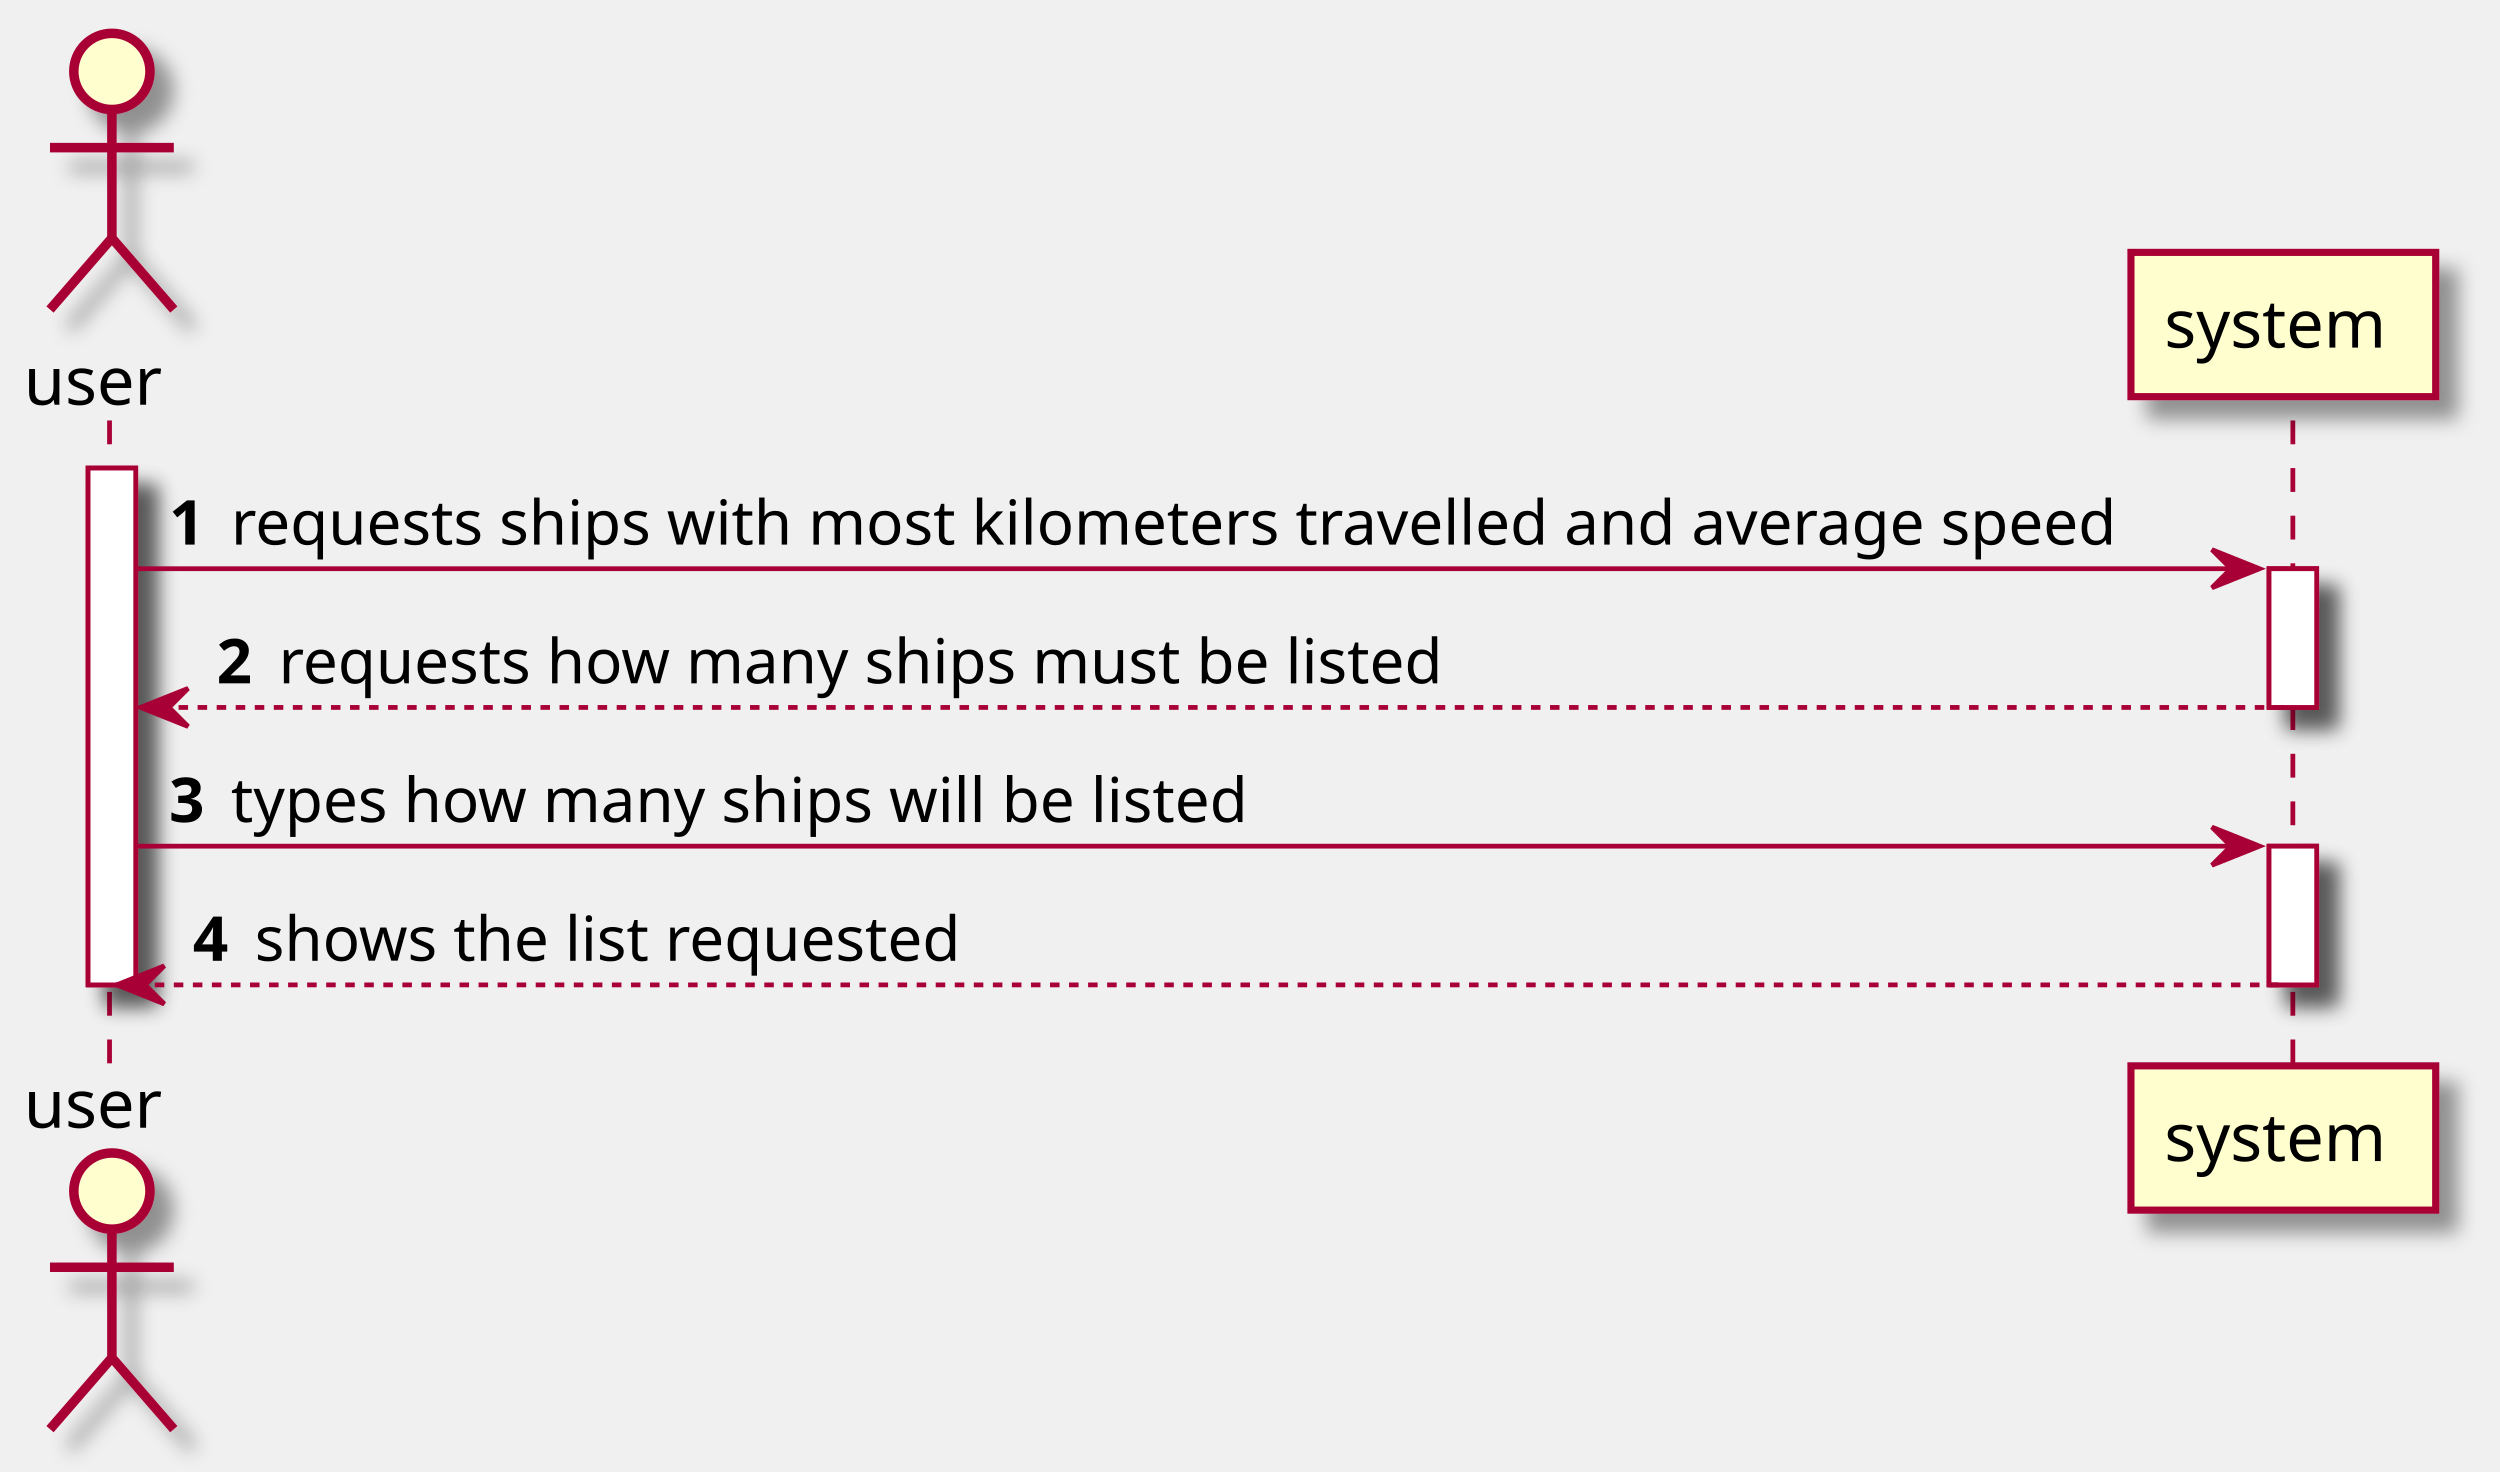
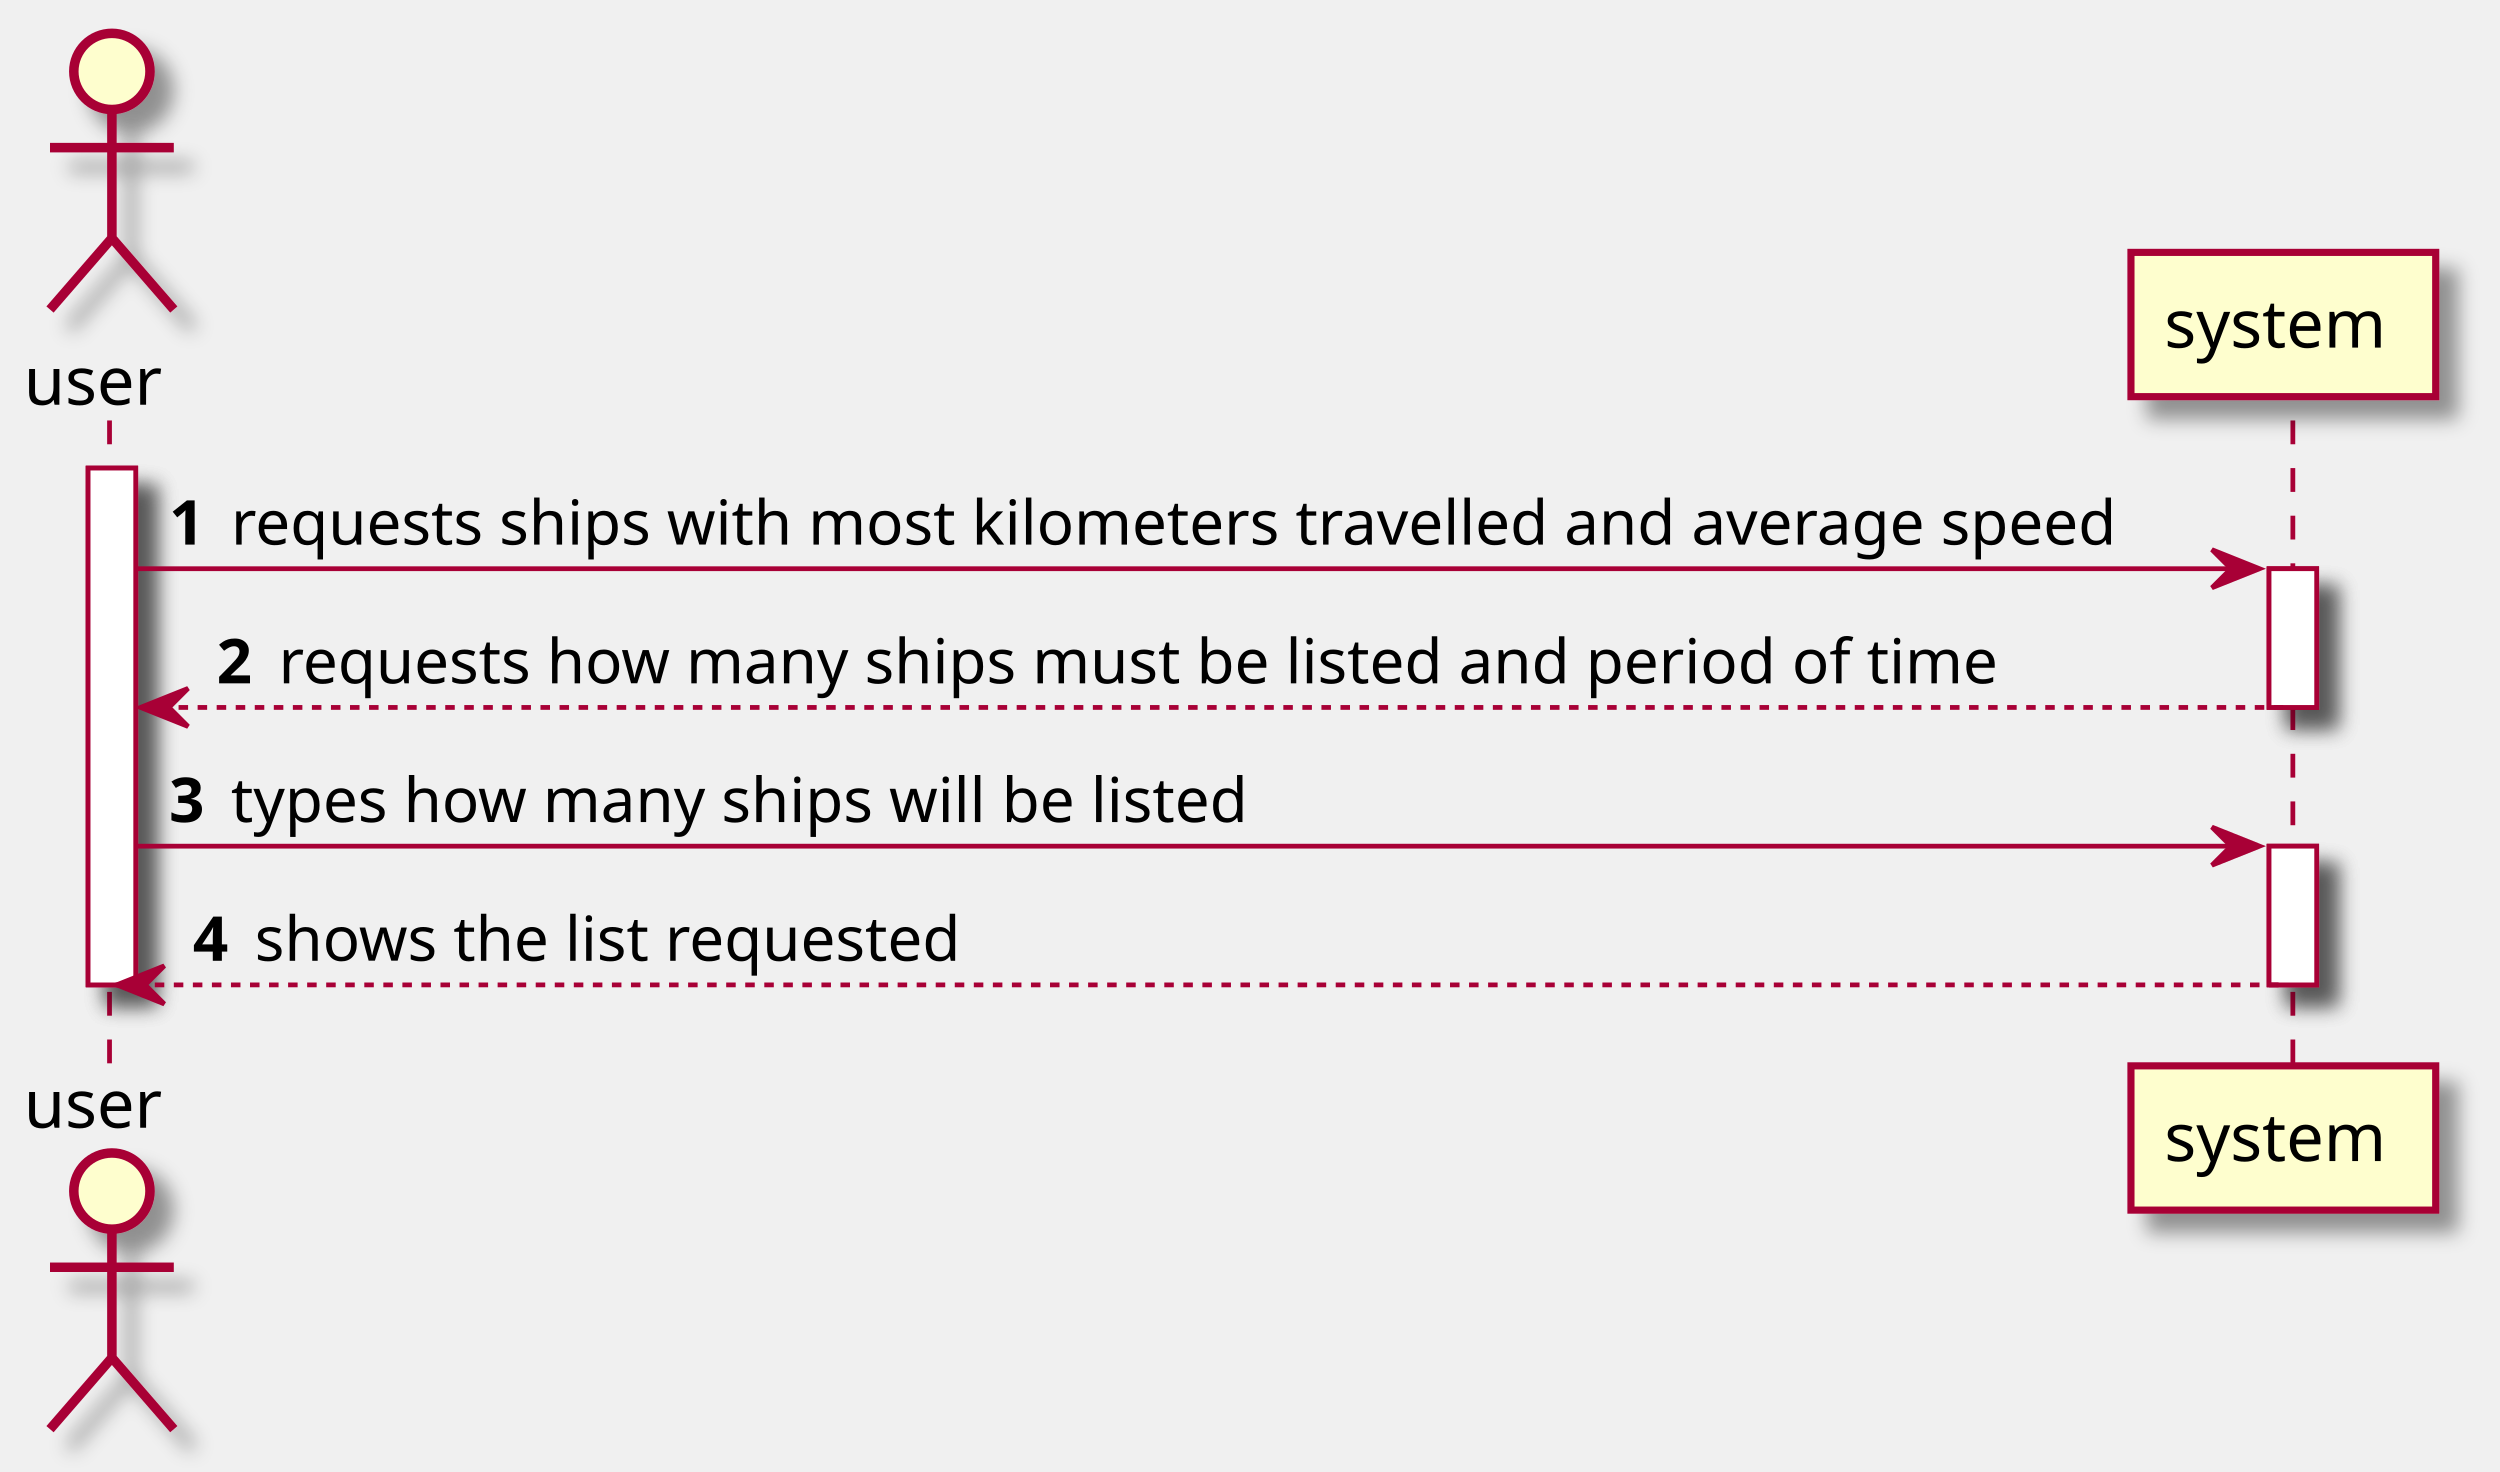
<svg xmlns="http://www.w3.org/2000/svg" contentScriptType="application/ecmascript" contentStyleType="text/css" height="309px" preserveAspectRatio="none" style="width:525px;height:309px;background:#FFFFFF;" version="1.1" viewBox="0 0 525 309" width="525px" zoomAndPan="magnify">
  <defs>
-     <filter height="300%" id="fgf6i7ht5uurq" width="300%" x="-1" y="-1">
+     <filter height="300%" id="fa13jtdhqawp0" width="300%" x="-1" y="-1">
      <feGaussianBlur result="blurOut" stdDeviation="2.0" />
      <feColorMatrix in="blurOut" result="blurOut2" type="matrix" values="0 0 0 0 0 0 0 0 0 0 0 0 0 0 0 0 0 0 .4 0" />
      <feOffset dx="4.0" dy="4.0" in="blurOut2" result="blurOut3" />
      <feBlend in="SourceGraphic" in2="blurOut3" mode="normal" />
    </filter>
  </defs>
  <g>
-     <rect fill="#FFFFFF" filter="url(#fgf6i7ht5uurq)" height="108.531" style="stroke:#A80036;stroke-width:1.0;" width="10" x="18.5" y="98.297" />
-     <rect fill="#FFFFFF" filter="url(#fgf6i7ht5uurq)" height="29.133" style="stroke:#A80036;stroke-width:1.0;" width="10" x="476.5" y="119.43" />
-     <rect fill="#FFFFFF" filter="url(#fgf6i7ht5uurq)" height="29.133" style="stroke:#A80036;stroke-width:1.0;" width="10" x="476.5" y="177.695" />
+     <rect fill="#FFFFFF" filter="url(#fa13jtdhqawp0)" height="108.531" style="stroke:#A80036;stroke-width:1.0;" width="10" x="18.5" y="98.297" />
+     <rect fill="#FFFFFF" filter="url(#fa13jtdhqawp0)" height="29.133" style="stroke:#A80036;stroke-width:1.0;" width="10" x="476.5" y="119.43" />
+     <rect fill="#FFFFFF" filter="url(#fa13jtdhqawp0)" height="29.133" style="stroke:#A80036;stroke-width:1.0;" width="10" x="476.5" y="177.695" />
    <line style="stroke:#A80036;stroke-width:1.0;stroke-dasharray:5.0,5.0;" x1="23" x2="23" y1="88.297" y2="224.828" />
    <line style="stroke:#A80036;stroke-width:1.0;stroke-dasharray:5.0,5.0;" x1="481.5" x2="481.5" y1="88.297" y2="224.828" />
    <text fill="#000000" font-family="sans-serif" font-size="14" lengthAdjust="spacing" textLength="31" x="5" y="84.995">user</text>
-     <ellipse cx="23.5" cy="15" fill="#FEFECE" filter="url(#fgf6i7ht5uurq)" rx="8" ry="8" style="stroke:#A80036;stroke-width:2.0;" />
-     <path d="M23.5,23 L23.5,50 M10.5,31 L36.5,31 M23.5,50 L10.5,65 M23.5,50 L36.5,65 " fill="none" filter="url(#fgf6i7ht5uurq)" style="stroke:#A80036;stroke-width:2.0;" />
+     <ellipse cx="23.5" cy="15" fill="#FEFECE" filter="url(#fa13jtdhqawp0)" rx="8" ry="8" style="stroke:#A80036;stroke-width:2.0;" />
+     <path d="M23.5,23 L23.5,50 M10.5,31 L36.5,31 M23.5,50 L10.5,65 M23.5,50 L36.5,65 " fill="none" filter="url(#fa13jtdhqawp0)" style="stroke:#A80036;stroke-width:2.0;" />
    <text fill="#000000" font-family="sans-serif" font-size="14" lengthAdjust="spacing" textLength="31" x="5" y="236.823">user</text>
-     <ellipse cx="23.5" cy="250.125" fill="#FEFECE" filter="url(#fgf6i7ht5uurq)" rx="8" ry="8" style="stroke:#A80036;stroke-width:2.0;" />
-     <path d="M23.5,258.125 L23.5,285.125 M10.5,266.125 L36.5,266.125 M23.5,285.125 L10.5,300.125 M23.5,285.125 L36.5,300.125 " fill="none" filter="url(#fgf6i7ht5uurq)" style="stroke:#A80036;stroke-width:2.0;" />
-     <rect fill="#FEFECE" filter="url(#fgf6i7ht5uurq)" height="30.297" style="stroke:#A80036;stroke-width:1.5;" width="64" x="447.5" y="53" />
+     <ellipse cx="23.5" cy="250.125" fill="#FEFECE" filter="url(#fa13jtdhqawp0)" rx="8" ry="8" style="stroke:#A80036;stroke-width:2.0;" />
+     <path d="M23.5,258.125 L23.5,285.125 M10.5,266.125 L36.5,266.125 M23.5,285.125 L10.5,300.125 M23.5,285.125 L36.5,300.125 " fill="none" filter="url(#fa13jtdhqawp0)" style="stroke:#A80036;stroke-width:2.0;" />
+     <rect fill="#FEFECE" filter="url(#fa13jtdhqawp0)" height="30.297" style="stroke:#A80036;stroke-width:1.5;" width="64" x="447.5" y="53" />
    <text fill="#000000" font-family="sans-serif" font-size="14" lengthAdjust="spacing" textLength="50" x="454.5" y="72.995">system</text>
-     <rect fill="#FEFECE" filter="url(#fgf6i7ht5uurq)" height="30.297" style="stroke:#A80036;stroke-width:1.5;" width="64" x="447.5" y="223.828" />
+     <rect fill="#FEFECE" filter="url(#fa13jtdhqawp0)" height="30.297" style="stroke:#A80036;stroke-width:1.5;" width="64" x="447.5" y="223.828" />
    <text fill="#000000" font-family="sans-serif" font-size="14" lengthAdjust="spacing" textLength="50" x="454.5" y="243.823">system</text>
-     <rect fill="#FFFFFF" filter="url(#fgf6i7ht5uurq)" height="108.531" style="stroke:#A80036;stroke-width:1.0;" width="10" x="18.5" y="98.297" />
-     <rect fill="#FFFFFF" filter="url(#fgf6i7ht5uurq)" height="29.133" style="stroke:#A80036;stroke-width:1.0;" width="10" x="476.5" y="119.43" />
-     <rect fill="#FFFFFF" filter="url(#fgf6i7ht5uurq)" height="29.133" style="stroke:#A80036;stroke-width:1.0;" width="10" x="476.5" y="177.695" />
+     <rect fill="#FFFFFF" filter="url(#fa13jtdhqawp0)" height="108.531" style="stroke:#A80036;stroke-width:1.0;" width="10" x="18.5" y="98.297" />
+     <rect fill="#FFFFFF" filter="url(#fa13jtdhqawp0)" height="29.133" style="stroke:#A80036;stroke-width:1.0;" width="10" x="476.5" y="119.43" />
+     <rect fill="#FFFFFF" filter="url(#fa13jtdhqawp0)" height="29.133" style="stroke:#A80036;stroke-width:1.0;" width="10" x="476.5" y="177.695" />
    <polygon fill="#A80036" points="464.5,115.43,474.5,119.43,464.5,123.43,468.5,119.43" style="stroke:#A80036;stroke-width:1.0;" />
    <line style="stroke:#A80036;stroke-width:1.0;" x1="28.5" x2="470.5" y1="119.43" y2="119.43" />
    <text fill="#000000" font-family="sans-serif" font-size="13" font-weight="bold" lengthAdjust="spacing" textLength="9" x="35.5" y="114.364">1</text>
    <text fill="#000000" font-family="sans-serif" font-size="13" lengthAdjust="spacing" textLength="416" x="48.5" y="114.364">requests ships with most kilometers travelled and average speed</text>
    <polygon fill="#A80036" points="39.5,144.562,29.5,148.562,39.5,152.562,35.5,148.562" style="stroke:#A80036;stroke-width:1.0;" />
    <line style="stroke:#A80036;stroke-width:1.0;stroke-dasharray:2.0,2.0;" x1="33.5" x2="480.5" y1="148.562" y2="148.562" />
    <text fill="#000000" font-family="sans-serif" font-size="13" font-weight="bold" lengthAdjust="spacing" textLength="9" x="45.5" y="143.497">2</text>
-     <text fill="#000000" font-family="sans-serif" font-size="13" lengthAdjust="spacing" textLength="257" x="58.5" y="143.497">requests how many ships must be listed</text>
+     <text fill="#000000" font-family="sans-serif" font-size="13" lengthAdjust="spacing" textLength="378" x="58.5" y="143.497">requests how many ships must be listed and period of time</text>
    <polygon fill="#A80036" points="464.5,173.695,474.5,177.695,464.5,181.695,468.5,177.695" style="stroke:#A80036;stroke-width:1.0;" />
    <line style="stroke:#A80036;stroke-width:1.0;" x1="28.5" x2="470.5" y1="177.695" y2="177.695" />
    <text fill="#000000" font-family="sans-serif" font-size="13" font-weight="bold" lengthAdjust="spacing" textLength="9" x="35.5" y="172.629">3</text>
    <text fill="#000000" font-family="sans-serif" font-size="13" lengthAdjust="spacing" textLength="221" x="48.5" y="172.629">types how many ships will be listed</text>
    <polygon fill="#A80036" points="34.5,202.828,24.5,206.828,34.5,210.828,30.5,206.828" style="stroke:#A80036;stroke-width:1.0;" />
    <line style="stroke:#A80036;stroke-width:1.0;stroke-dasharray:2.0,2.0;" x1="28.5" x2="480.5" y1="206.828" y2="206.828" />
    <text fill="#000000" font-family="sans-serif" font-size="13" font-weight="bold" lengthAdjust="spacing" textLength="9" x="40.5" y="201.762">4</text>
    <text fill="#000000" font-family="sans-serif" font-size="13" lengthAdjust="spacing" textLength="155" x="53.5" y="201.762">shows the list requested</text>
  </g>
</svg>
